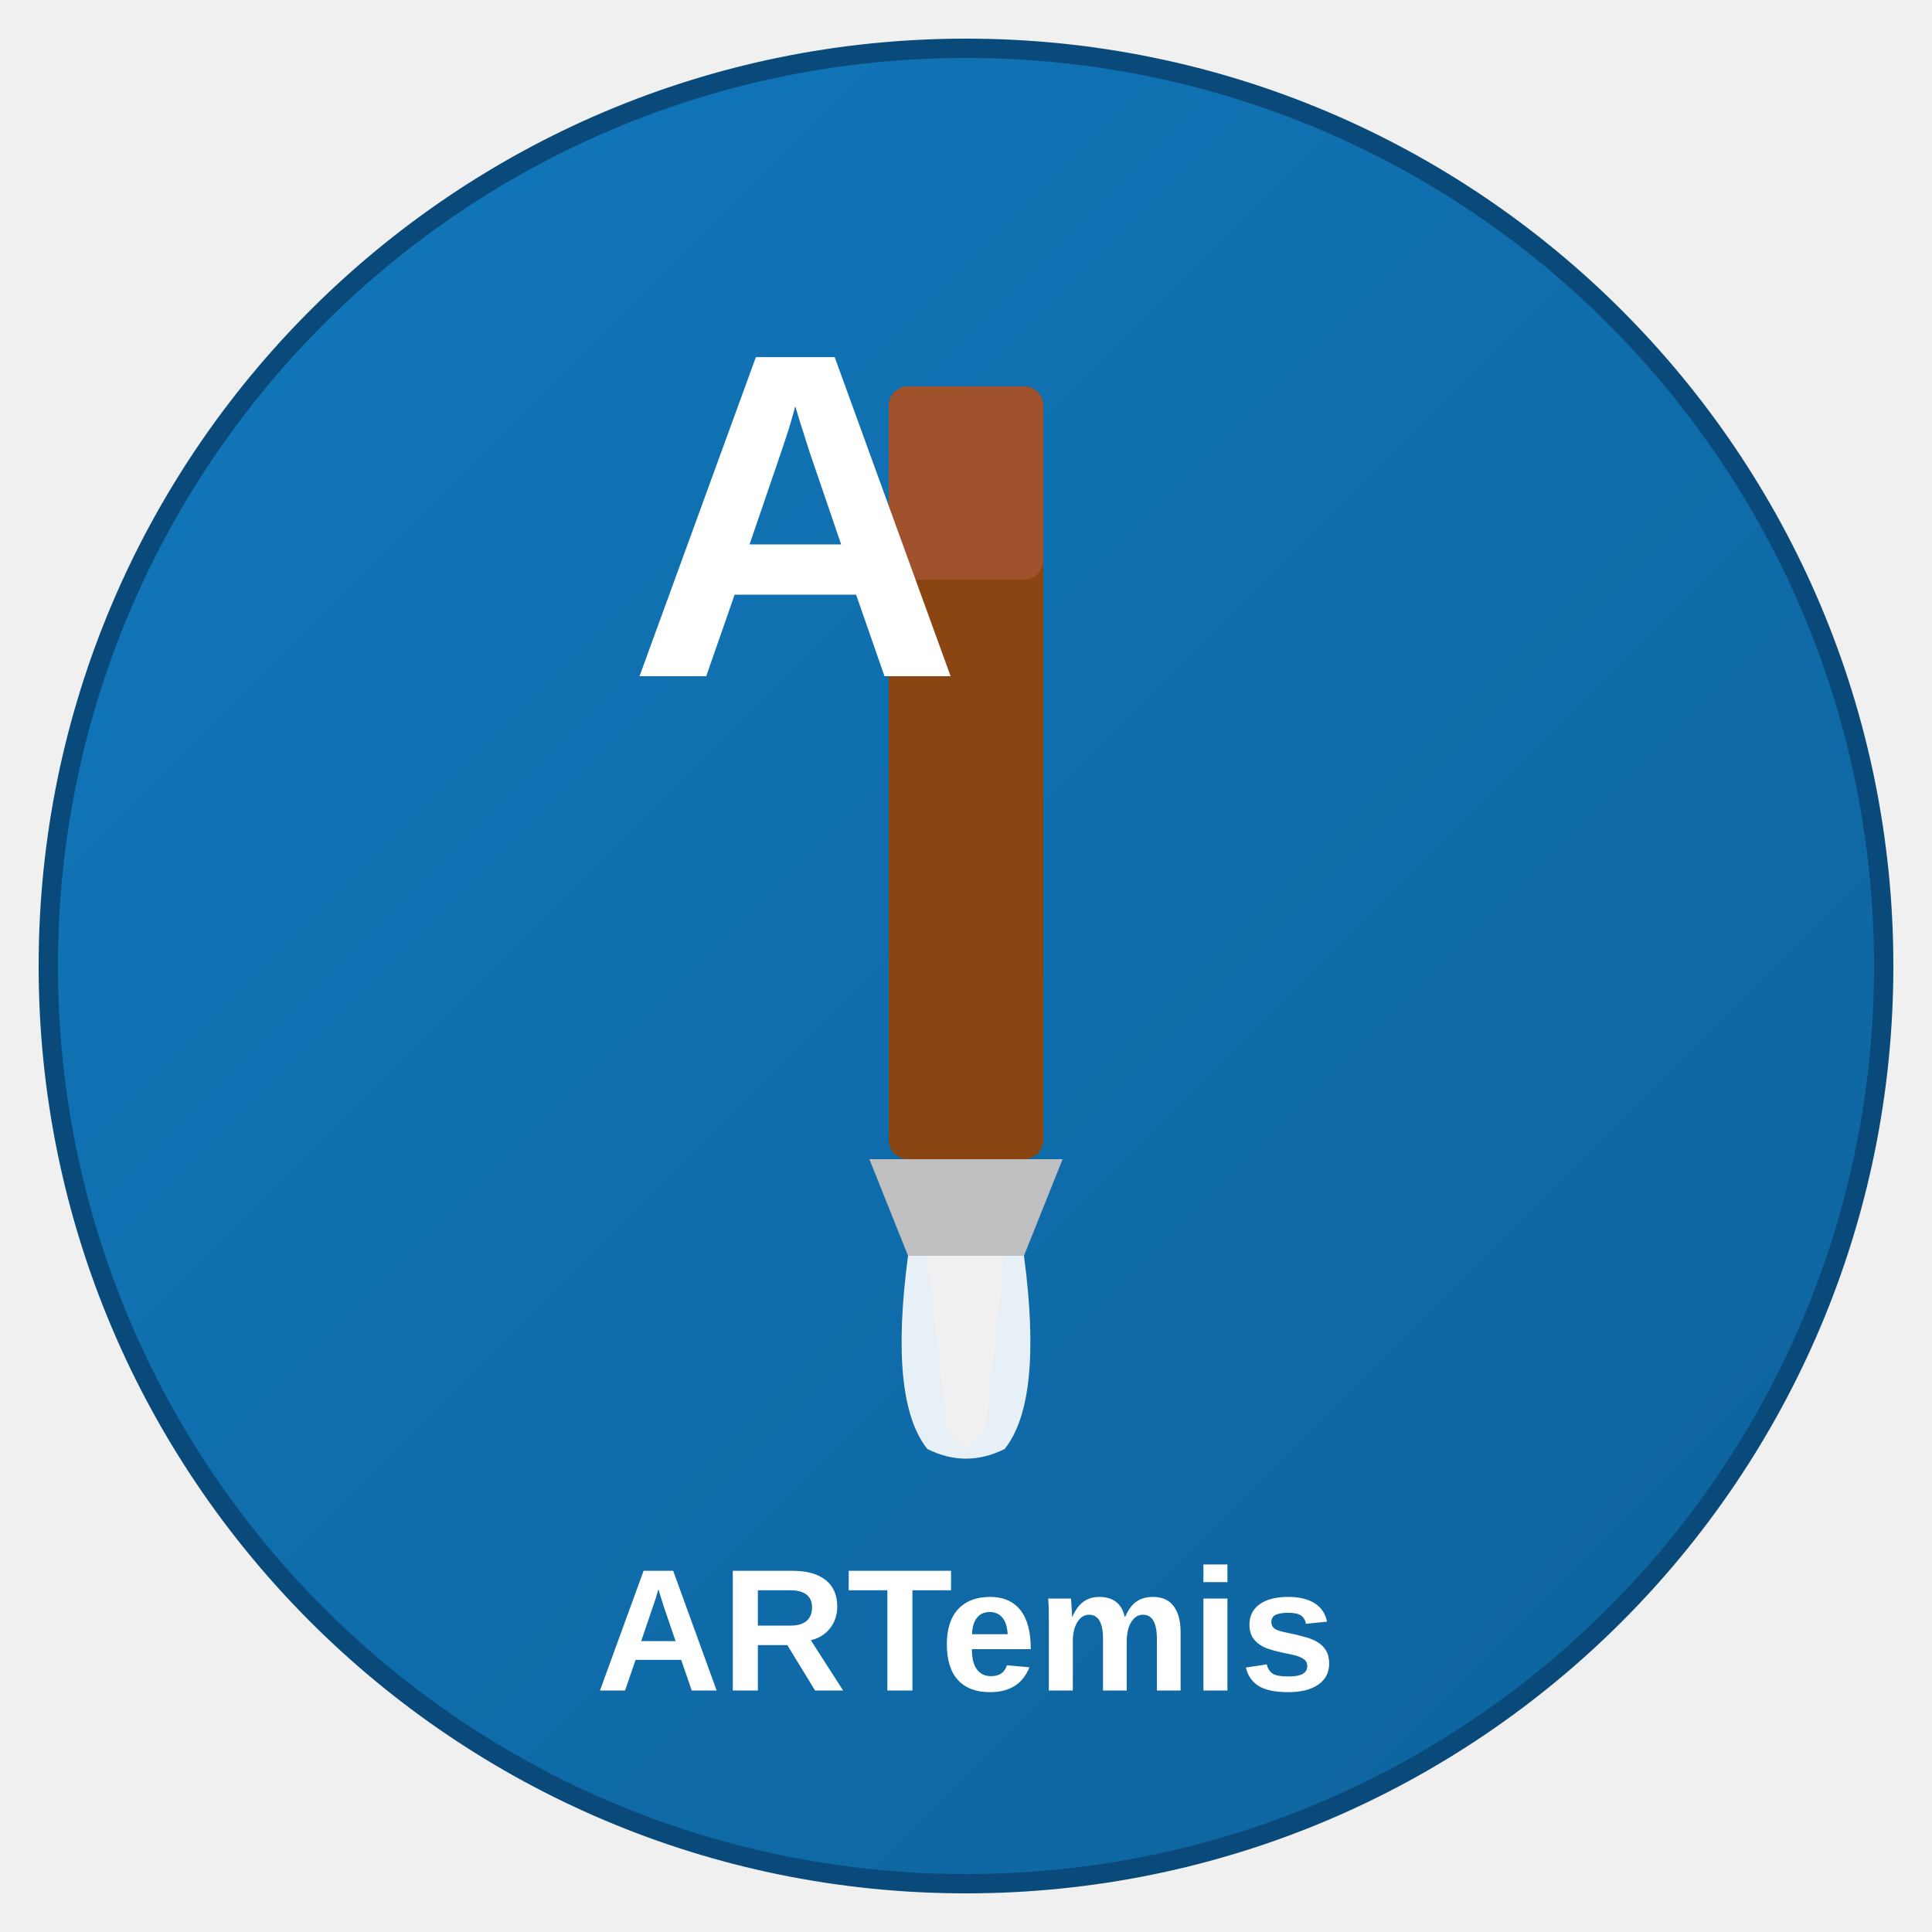
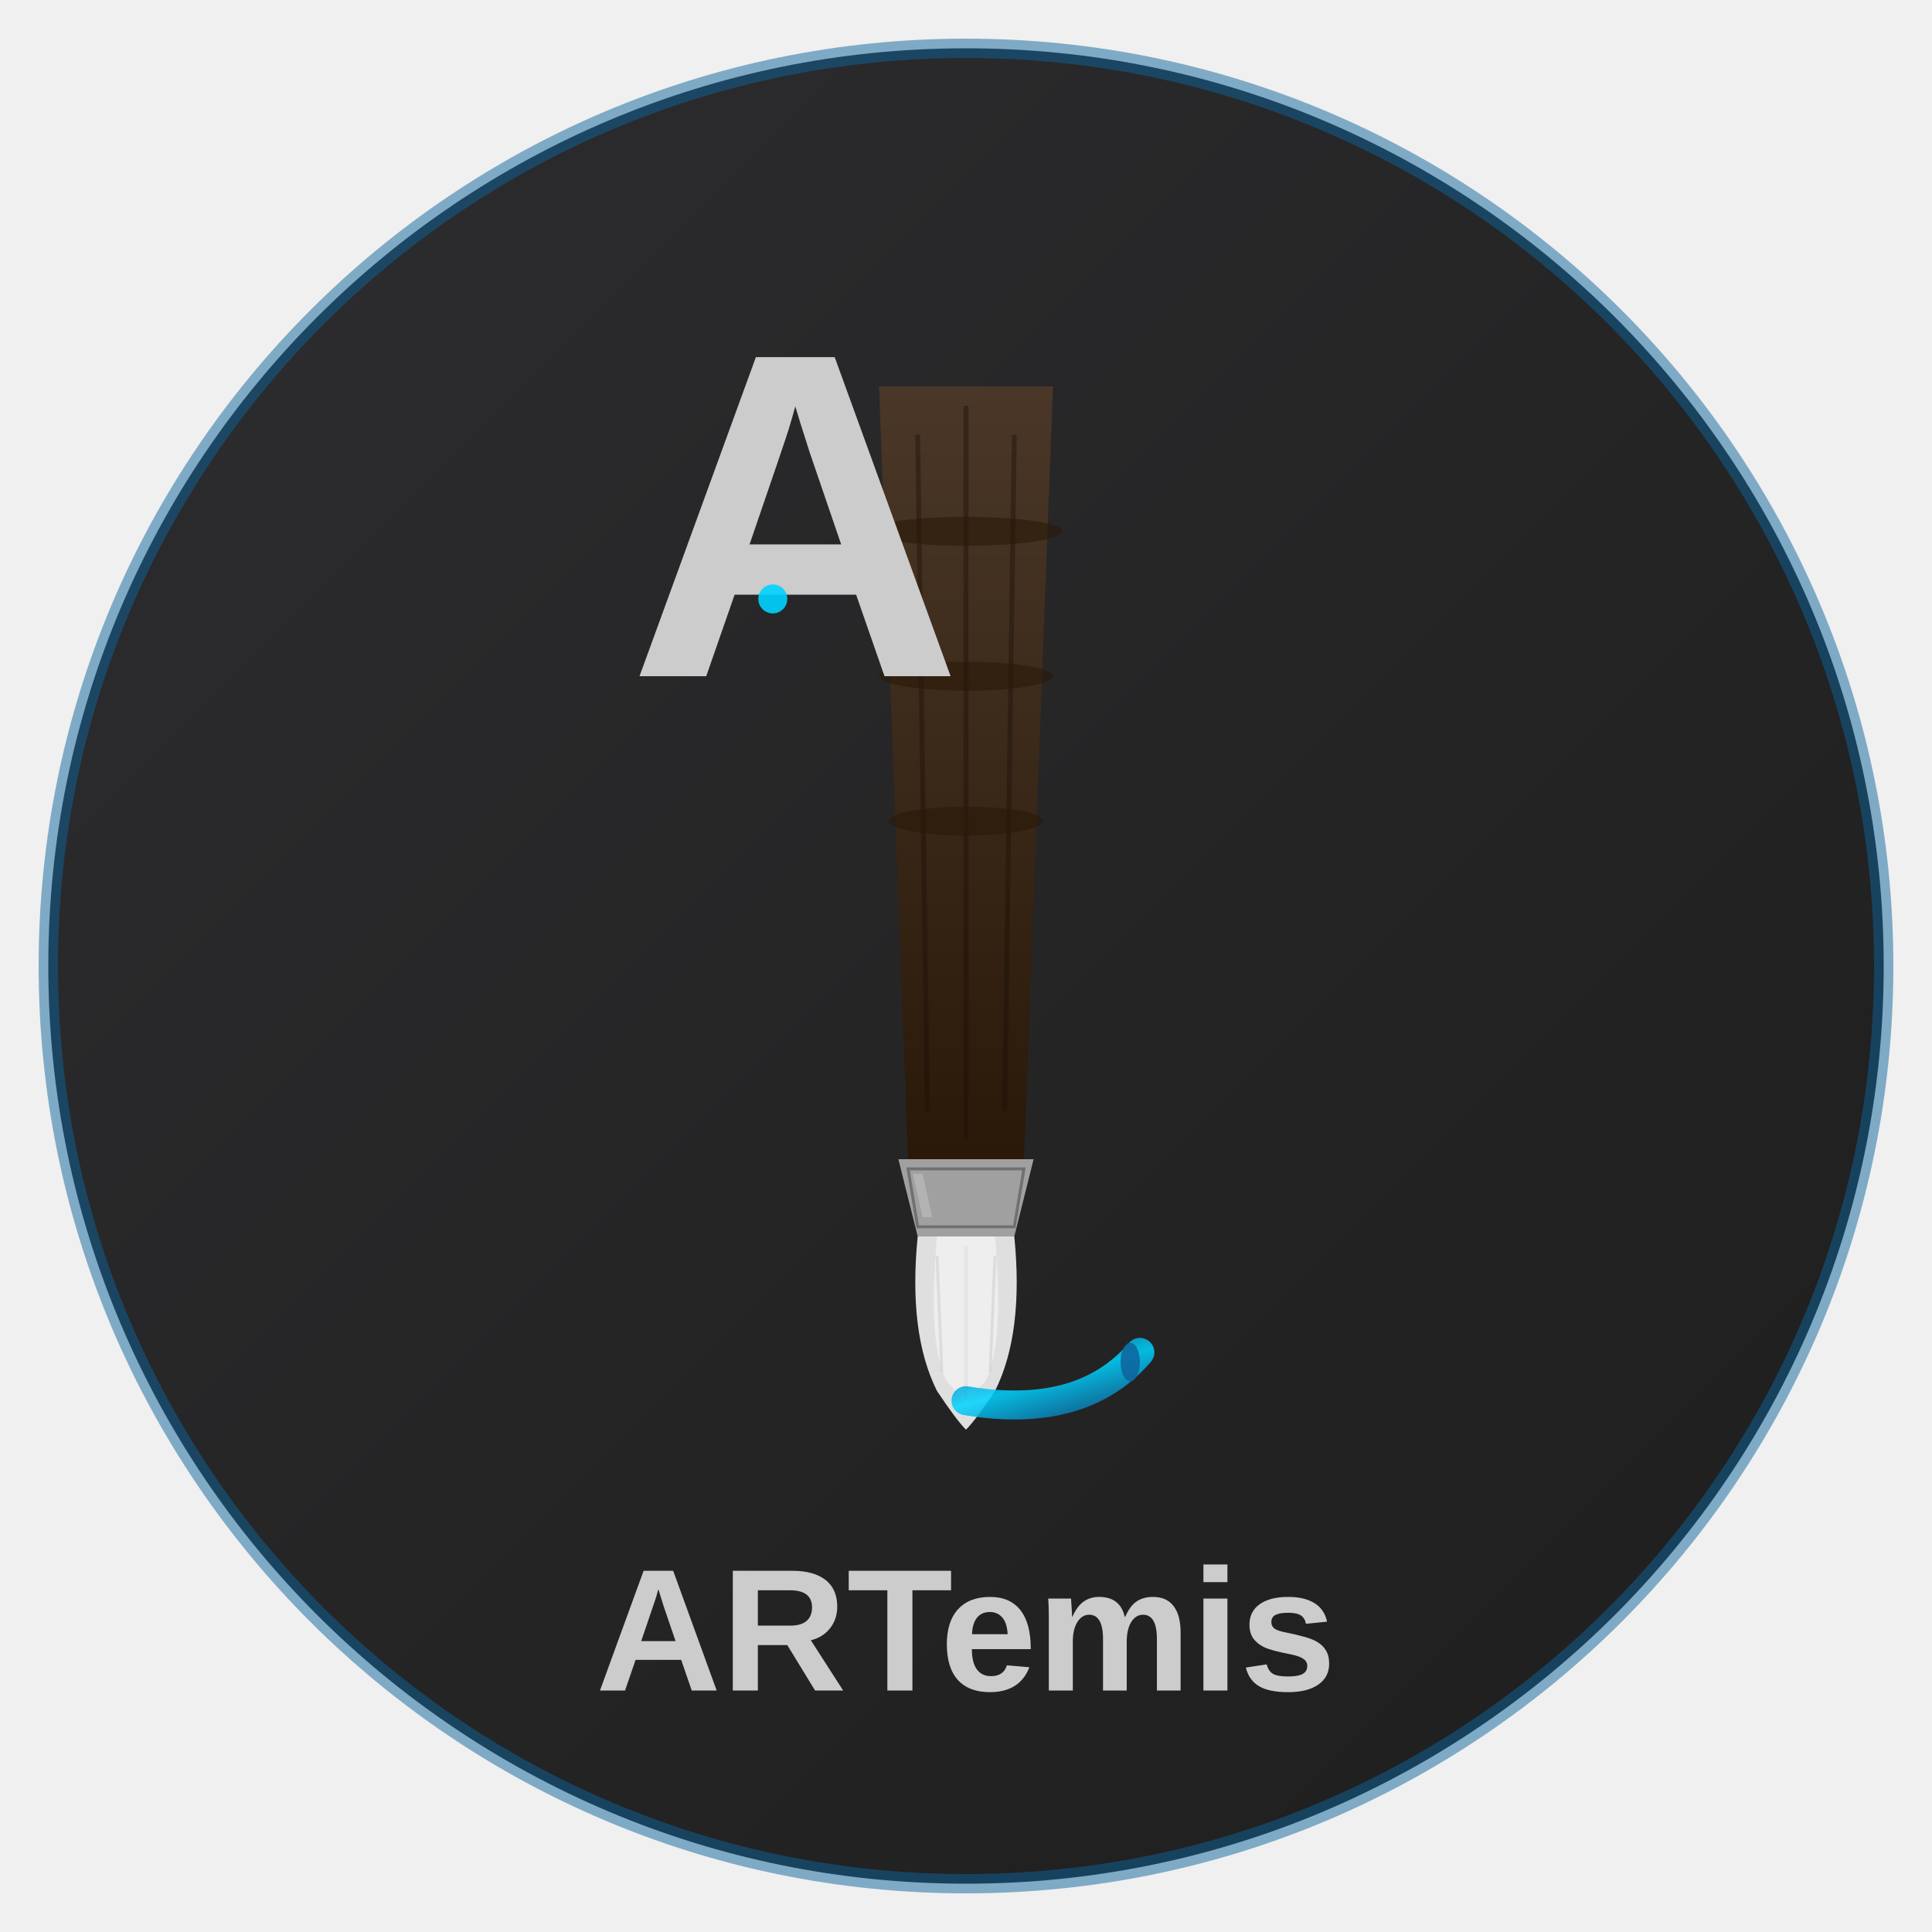
<svg xmlns="http://www.w3.org/2000/svg" width="200" height="200">
  <defs>
-     <linearGradient id="logoGradient" x1="0%" y1="0%" x2="100%" y2="100%">
-       <stop offset="0%" style="stop-color:#1177bb;stop-opacity:1" />
-       <stop offset="100%" style="stop-color:#0e639c;stop-opacity:1" />
+     <linearGradient id="logoBg" x1="0%" y1="0%" x2="100%" y2="100%">
+       <stop offset="0%" style="stop-color:#2d2d30;stop-opacity:1" />
+       <stop offset="50%" style="stop-color:#252526;stop-opacity:1" />
+       <stop offset="100%" style="stop-color:#1e1e1e;stop-opacity:1" />
+     </linearGradient>
+     <linearGradient id="logoWood" x1="0%" y1="0%" x2="0%" y2="100%">
+       <stop offset="0%" style="stop-color:#4a3728;stop-opacity:1" />
+       <stop offset="50%" style="stop-color:#3a2818;stop-opacity:1" />
+       <stop offset="100%" style="stop-color:#2a1808;stop-opacity:1" />
+     </linearGradient>
+     <linearGradient id="logoPaint" x1="0%" y1="0%" x2="100%" y2="100%">
+       <stop offset="0%" style="stop-color:#0e639c;stop-opacity:0.9" />
+       <stop offset="50%" style="stop-color:#00d4ff;stop-opacity:0.9" />
+       <stop offset="100%" style="stop-color:#0e639c;stop-opacity:0.9" />
    </linearGradient>
  </defs>
-   <circle cx="100" cy="100" r="95" fill="url(#logoGradient)" stroke="#0a4a7a" stroke-width="2" />
+   <circle cx="100" cy="100" r="95" fill="url(#logoBg)" />
+   <circle cx="100" cy="100" r="95" fill="none" stroke="#0e639c" stroke-width="2" opacity="0.5" />
  <g transform="translate(100, 100)">
-     <rect x="-8" y="-60" width="16" height="80" fill="#8b4513" rx="2" />
-     <rect x="-8" y="-60" width="16" height="20" fill="#a0522d" rx="2" />
-     <path d="M -10 20 L -6 30 L 6 30 L 10 20 Z" fill="#c0c0c0" />
-     <path d="M -6 30 Q -8 45 -4 50 Q 0 52 4 50 Q 8 45 6 30 Z" fill="#ffffff" opacity="0.9" />
-     <path d="M -4 30 L -2 48 L 0 50 L 2 48 L 4 30 Z" fill="#f0f0f0" />
-     <text x="-35" y="-30" font-family="Arial, sans-serif" font-size="48" font-weight="bold" fill="white">A</text>
+     <path d="M -9 -60 L -6 20 L 6 20 L 9 -60 Z" fill="url(#logoWood)" />
+     <line x1="-5" y1="-55" x2="-4" y2="15" stroke="#1a0f08" stroke-width="0.5" opacity="0.4" />
+     <line x1="0" y1="-58" x2="0" y2="18" stroke="#1a0f08" stroke-width="0.5" opacity="0.4" />
+     <line x1="5" y1="-55" x2="4" y2="15" stroke="#1a0f08" stroke-width="0.5" opacity="0.4" />
+     <ellipse cx="0" cy="-45" rx="10" ry="1.5" fill="#2a1808" opacity="0.6" />
+     <ellipse cx="0" cy="-30" rx="9" ry="1.5" fill="#2a1808" opacity="0.6" />
+     <ellipse cx="0" cy="-15" rx="8" ry="1.5" fill="#2a1808" opacity="0.6" />
+     <path d="M -7 20 L -5 28 L 5 28 L 7 20 Z" fill="#a0a0a0" />
+     <path d="M -6 21 L -5 27 L 5 27 L 6 21 Z" fill="none" stroke="#707070" stroke-width="0.3" />
+     <path d="M -5.5 21.5 L -4.5 26 L -3.5 26 L -4.5 21.5 Z" fill="#c0c0c0" opacity="0.6" />
+     <path d="M -5 28 Q -6 38 -3 44 Q -1 47 0 48 Q 1 47 3 44 Q 6 38 5 28 Z" fill="#e8e8e8" opacity="0.95" />
+     <path d="M -3 28 Q -4 39 -2 43 Q 0 45 0 46 Q 0 45 2 43 Q 4 39 3 28 Z" fill="#f0f0f0" opacity="0.9" />
+     <line x1="-3" y1="30" x2="-2.5" y2="42" stroke="#d0d0d0" stroke-width="0.3" opacity="0.6" />
+     <line x1="0" y1="29" x2="0" y2="46" stroke="#e0e0e0" stroke-width="0.4" opacity="0.7" />
+     <line x1="3" y1="30" x2="2.5" y2="42" stroke="#d0d0d0" stroke-width="0.3" opacity="0.6" />
+     <path d="M 0 45 Q 12 47 18 40" stroke="url(#logoPaint)" stroke-width="3" fill="none" stroke-linecap="round" opacity="0.95" />
+     <ellipse cx="17" cy="41" rx="1" ry="2" fill="#0e639c" opacity="0.85" />
+     <text x="-35" y="-30" font-family="Arial, sans-serif" font-size="48" font-weight="bold" fill="#cccccc">A</text>
+     <circle cx="-20" cy="-38" r="1.5" fill="#00d4ff" opacity="0.9" />
  </g>
-   <text x="100" y="175" font-family="Arial, sans-serif" font-size="18" font-weight="bold" fill="white" text-anchor="middle">ARTemis</text>
+   <text x="100" y="175" font-family="Arial, sans-serif" font-size="18" font-weight="bold" fill="#cccccc" text-anchor="middle">ARTemis</text>
</svg>
